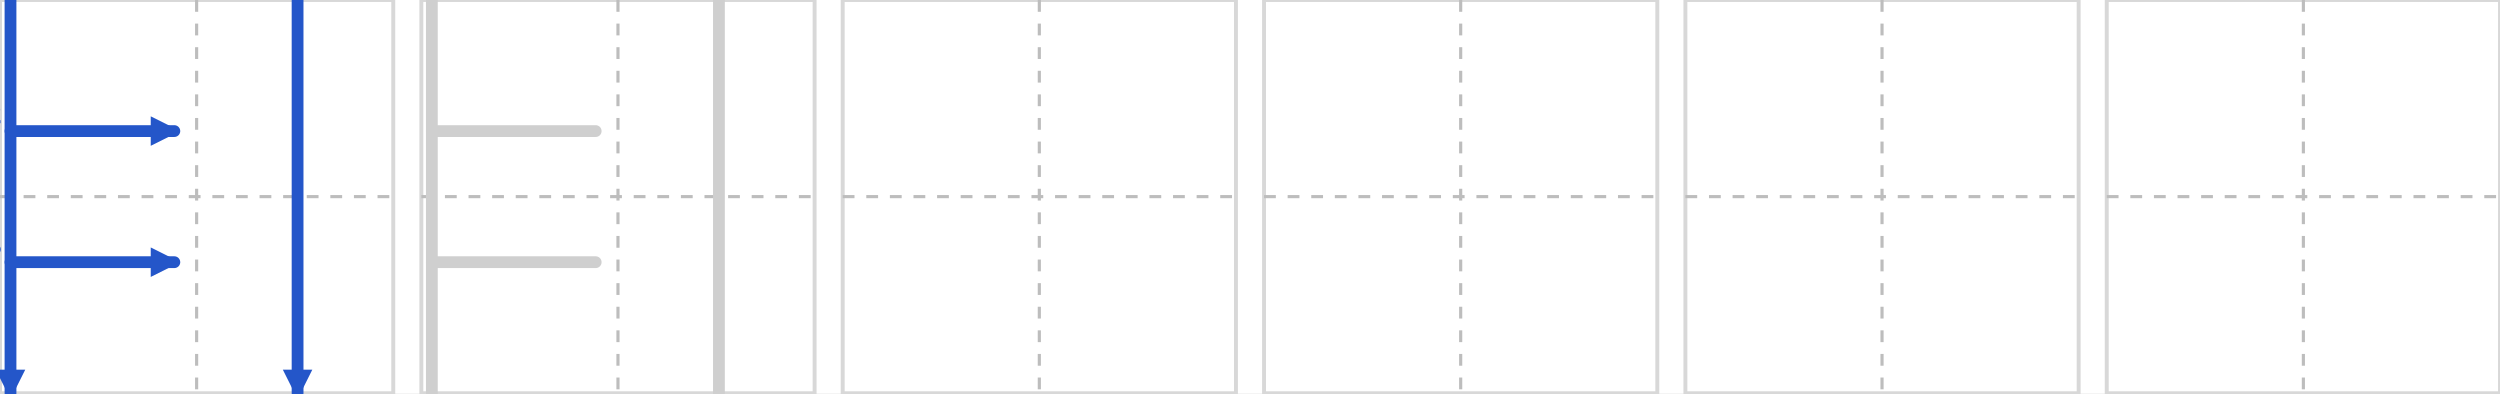
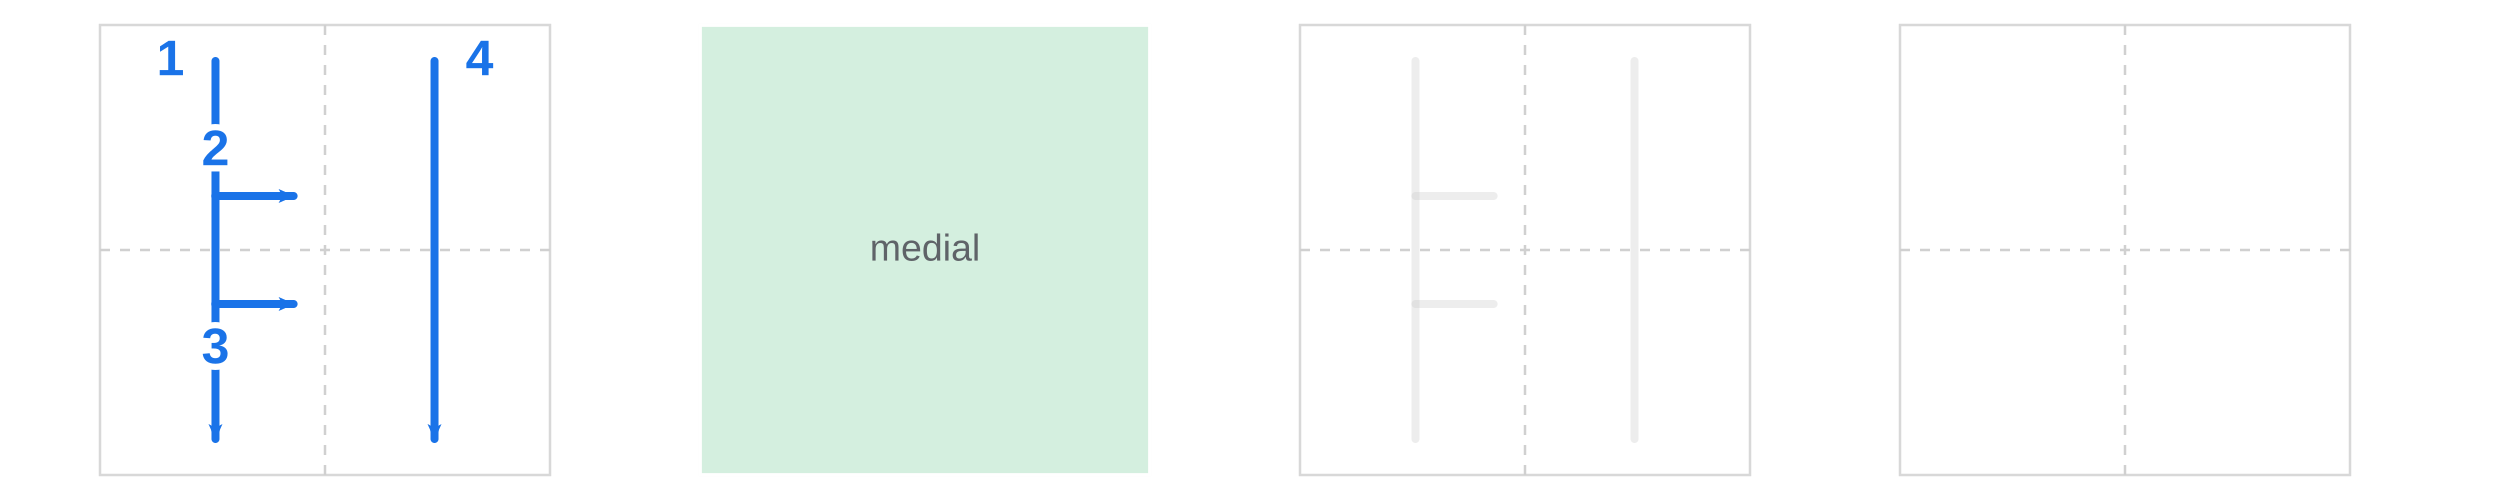
- <svg xmlns="http://www.w3.org/2000/svg" width="890" height="140" viewBox="0 0 890 140">
-   <rect x="0" y="0" width="890" height="140" fill="#ffffff" />
+ <svg xmlns="http://www.w3.org/2000/svg" width="1000" height="200" viewBox="0 0 1000 200">
+   <rect x="0" y="0" width="1000" height="200" fill="#ffffff" />
  <defs>
-     <marker id="arrow-I" viewBox="0 0 10 10" refX="8" refY="5" markerWidth="2.5" markerHeight="2.5" orient="auto-start-reverse">
-       <path d="M0,0 L10,5 L0,10 z" fill="#c0392b" />
+     <marker id="arrow-init" viewBox="0 0 7 7" refX="6" refY="3.5" markerWidth="7" markerHeight="7" markerUnits="userSpaceOnUse" orient="auto">
+       <path d="M0,0.7 L6.3,3.5 L0,6.3 L1.5,3.5 z" fill="#D93025" />
    </marker>
-     <marker id="arrow-M" viewBox="0 0 10 10" refX="8" refY="5" markerWidth="2.5" markerHeight="2.5" orient="auto-start-reverse">
-       <path d="M0,0 L10,5 L0,10 z" fill="#2456c9" />
+     <marker id="arrow-med" viewBox="0 0 7 7" refX="6" refY="3.5" markerWidth="7" markerHeight="7" markerUnits="userSpaceOnUse" orient="auto">
+       <path d="M0,0.7 L6.3,3.5 L0,6.3 L1.5,3.5 z" fill="#1A73E8" />
    </marker>
-     <marker id="arrow-F" viewBox="0 0 10 10" refX="8" refY="5" markerWidth="2.5" markerHeight="2.5" orient="auto-start-reverse">
-       <path d="M0,0 L10,5 L0,10 z" fill="#1a8f5e" />
+     <marker id="arrow-fin" viewBox="0 0 7 7" refX="6" refY="3.5" markerWidth="7" markerHeight="7" markerUnits="userSpaceOnUse" orient="auto">
+       <path d="M0,0.7 L6.3,3.5 L0,6.3 L1.5,3.5 z" fill="#1E8E3E" />
    </marker>
  </defs>
-   <g transform="translate(0,0) scale(1.4)">
-     <g>
-       <rect x="0" y="0" width="100" height="100" fill="#ffffff" stroke="#d8d8d8" stroke-width="1" />
-       <line x1="50.0" y1="0" x2="50.0" y2="100" stroke="#bdbdbd" stroke-width="0.8" stroke-dasharray="3,3" />
-       <line x1="0" y1="50.0" x2="100" y2="50.0" stroke="#bdbdbd" stroke-width="0.8" stroke-dasharray="3,3" />
-       <path d="M 2.67 0.00 L 2.67 100.00" fill="none" stroke="#2456c9" stroke-width="3" stroke-linecap="round" marker-end="url(#arrow-M)" />
-       <text x="-1.33" y="-2.00" font-size="7" font-weight="700" text-anchor="middle" fill="#2456c9">1</text>
-       <path d="M 2.67 33.33 L 44.33 33.33" fill="none" stroke="#2456c9" stroke-width="3" stroke-linecap="round" marker-end="url(#arrow-M)" />
-       <text x="-1.33" y="31.33" font-size="7" font-weight="700" text-anchor="middle" fill="#2456c9">2</text>
-       <path d="M 2.67 66.67 L 44.33 66.67" fill="none" stroke="#2456c9" stroke-width="3" stroke-linecap="round" marker-end="url(#arrow-M)" />
-       <text x="-1.33" y="64.67" font-size="7" font-weight="700" text-anchor="middle" fill="#2456c9">3</text>
-       <path d="M 75.67 0.00 L 75.67 100.00" fill="none" stroke="#2456c9" stroke-width="3" stroke-linecap="round" marker-end="url(#arrow-M)" />
-       <text x="71.67" y="-2.00" font-size="7" font-weight="700" text-anchor="middle" fill="#2456c9">4</text>
-     </g>
-   </g>
-   <g transform="translate(150,0) scale(1.4)">
-     <rect x="0" y="0" width="100" height="100" fill="#ffffff" stroke="#d8d8d8" stroke-width="1" />
-     <line x1="50" y1="0" x2="50" y2="100" stroke="#bdbdbd" stroke-width="0.8" stroke-dasharray="3,3" />
-     <line x1="0" y1="50" x2="100" y2="50" stroke="#bdbdbd" stroke-width="0.8" stroke-dasharray="3,3" />
-     <path d="M 2.67 0.00 L 2.67 100.00" fill="none" stroke="#cfcfcf" stroke-width="3" stroke-linecap="round" />
-     <path d="M 2.67 33.33 L 44.33 33.33" fill="none" stroke="#cfcfcf" stroke-width="3" stroke-linecap="round" />
-     <path d="M 2.67 66.67 L 44.33 66.67" fill="none" stroke="#cfcfcf" stroke-width="3" stroke-linecap="round" />
-     <path d="M 75.67 0.00 L 75.67 100.00" fill="none" stroke="#cfcfcf" stroke-width="3" stroke-linecap="round" />
-   </g>
-   <g transform="translate(300,0) scale(1.4)">
-     <rect x="0" y="0" width="100" height="100" fill="#ffffff" stroke="#d8d8d8" stroke-width="1" />
-     <line x1="50" y1="0" x2="50" y2="100" stroke="#bdbdbd" stroke-width="0.8" stroke-dasharray="3,3" />
-     <line x1="0" y1="50" x2="100" y2="50" stroke="#bdbdbd" stroke-width="0.8" stroke-dasharray="3,3" />
-   </g>
-   <g transform="translate(450,0) scale(1.4)">
-     <rect x="0" y="0" width="100" height="100" fill="#ffffff" stroke="#d8d8d8" stroke-width="1" />
-     <line x1="50" y1="0" x2="50" y2="100" stroke="#bdbdbd" stroke-width="0.8" stroke-dasharray="3,3" />
-     <line x1="0" y1="50" x2="100" y2="50" stroke="#bdbdbd" stroke-width="0.8" stroke-dasharray="3,3" />
-   </g>
-   <g transform="translate(600,0) scale(1.4)">
-     <rect x="0" y="0" width="100" height="100" fill="#ffffff" stroke="#d8d8d8" stroke-width="1" />
-     <line x1="50" y1="0" x2="50" y2="100" stroke="#bdbdbd" stroke-width="0.8" stroke-dasharray="3,3" />
-     <line x1="0" y1="50" x2="100" y2="50" stroke="#bdbdbd" stroke-width="0.8" stroke-dasharray="3,3" />
-   </g>
-   <g transform="translate(750,0) scale(1.4)">
-     <rect x="0" y="0" width="100" height="100" fill="#ffffff" stroke="#d8d8d8" stroke-width="1" />
-     <line x1="50" y1="0" x2="50" y2="100" stroke="#bdbdbd" stroke-width="0.8" stroke-dasharray="3,3" />
-     <line x1="0" y1="50" x2="100" y2="50" stroke="#bdbdbd" stroke-width="0.8" stroke-dasharray="3,3" />
-   </g>
+   <rect x="40" y="10" width="180" height="180" fill="#ffffff" stroke="#d8d8d8" stroke-width="1" />
+   <line x1="130.0" y1="10" x2="130.0" y2="190" stroke="#d0d0d0" stroke-width="1" stroke-dasharray="4,4" />
+   <line x1="40" y1="100.0" x2="220" y2="100.0" stroke="#d0d0d0" stroke-width="1" stroke-dasharray="4,4" />
+   <path d="M 86.19 24.40 L 86.19 175.60" fill="none" stroke="#1A73E8" stroke-width="3.2" stroke-linecap="round" stroke-linejoin="round" opacity="1.0" marker-end="url(#arrow-med)" />
+   <text x="68.19" y="24.40" font-family="Arial, sans-serif" font-size="20" font-weight="700" text-anchor="middle" dominant-baseline="middle" paint-order="stroke fill" stroke="#FFFFFF" stroke-width="5" fill="#1A73E8">1</text>
+   <path d="M 86.19 78.40 L 117.44 78.40" fill="none" stroke="#1A73E8" stroke-width="3.2" stroke-linecap="round" stroke-linejoin="round" opacity="1.0" marker-end="url(#arrow-med)" />
+   <text x="86.19" y="60.40" font-family="Arial, sans-serif" font-size="20" font-weight="700" text-anchor="middle" dominant-baseline="middle" paint-order="stroke fill" stroke="#FFFFFF" stroke-width="5" fill="#1A73E8">2</text>
+   <path d="M 86.19 121.60 L 117.44 121.60" fill="none" stroke="#1A73E8" stroke-width="3.2" stroke-linecap="round" stroke-linejoin="round" opacity="1.0" marker-end="url(#arrow-med)" />
+   <text x="86.19" y="139.60" font-family="Arial, sans-serif" font-size="20" font-weight="700" text-anchor="middle" dominant-baseline="middle" paint-order="stroke fill" stroke="#FFFFFF" stroke-width="5" fill="#1A73E8">3</text>
+   <path d="M 173.81 24.40 L 173.81 175.60" fill="none" stroke="#1A73E8" stroke-width="3.2" stroke-linecap="round" stroke-linejoin="round" opacity="1.0" marker-end="url(#arrow-med)" />
+   <text x="191.81" y="24.40" font-family="Arial, sans-serif" font-size="20" font-weight="700" text-anchor="middle" dominant-baseline="middle" paint-order="stroke fill" stroke="#FFFFFF" stroke-width="5" fill="#1A73E8">4</text>
+   <rect x="280" y="10" width="180" height="180" fill="#ffffff" stroke="#d8d8d8" stroke-width="1" />
+   <rect x="280.00" y="10.00" width="180.00" height="180.00" fill="#D4EFDF" stroke="#ffffff" stroke-width="1.5" />
+   <text x="370.00" y="100.00" font-family="Arial, sans-serif" font-size="15" text-anchor="middle" dominant-baseline="middle" fill="#5f6368">medial</text>
+   <rect x="520" y="10" width="180" height="180" fill="#ffffff" stroke="#d8d8d8" stroke-width="1" />
+   <line x1="610.0" y1="10" x2="610.0" y2="190" stroke="#d0d0d0" stroke-width="1" stroke-dasharray="4,4" />
+   <line x1="520" y1="100.0" x2="700" y2="100.0" stroke="#d0d0d0" stroke-width="1" stroke-dasharray="4,4" />
+   <path d="M 566.19 24.40 L 566.19 175.60" fill="none" stroke="#CCCCCC" stroke-width="3.2" stroke-linecap="round" stroke-linejoin="round" opacity="0.35" />
+   <path d="M 566.19 78.40 L 597.44 78.40" fill="none" stroke="#CCCCCC" stroke-width="3.2" stroke-linecap="round" stroke-linejoin="round" opacity="0.35" />
+   <path d="M 566.19 121.60 L 597.44 121.60" fill="none" stroke="#CCCCCC" stroke-width="3.2" stroke-linecap="round" stroke-linejoin="round" opacity="0.35" />
+   <path d="M 653.81 24.40 L 653.81 175.60" fill="none" stroke="#CCCCCC" stroke-width="3.2" stroke-linecap="round" stroke-linejoin="round" opacity="0.35" />
+   <rect x="760" y="10" width="180" height="180" fill="#ffffff" stroke="#d8d8d8" stroke-width="1" />
+   <line x1="850.0" y1="10" x2="850.0" y2="190" stroke="#d0d0d0" stroke-width="1" stroke-dasharray="4,4" />
+   <line x1="760" y1="100.0" x2="940" y2="100.0" stroke="#d0d0d0" stroke-width="1" stroke-dasharray="4,4" />
</svg>
